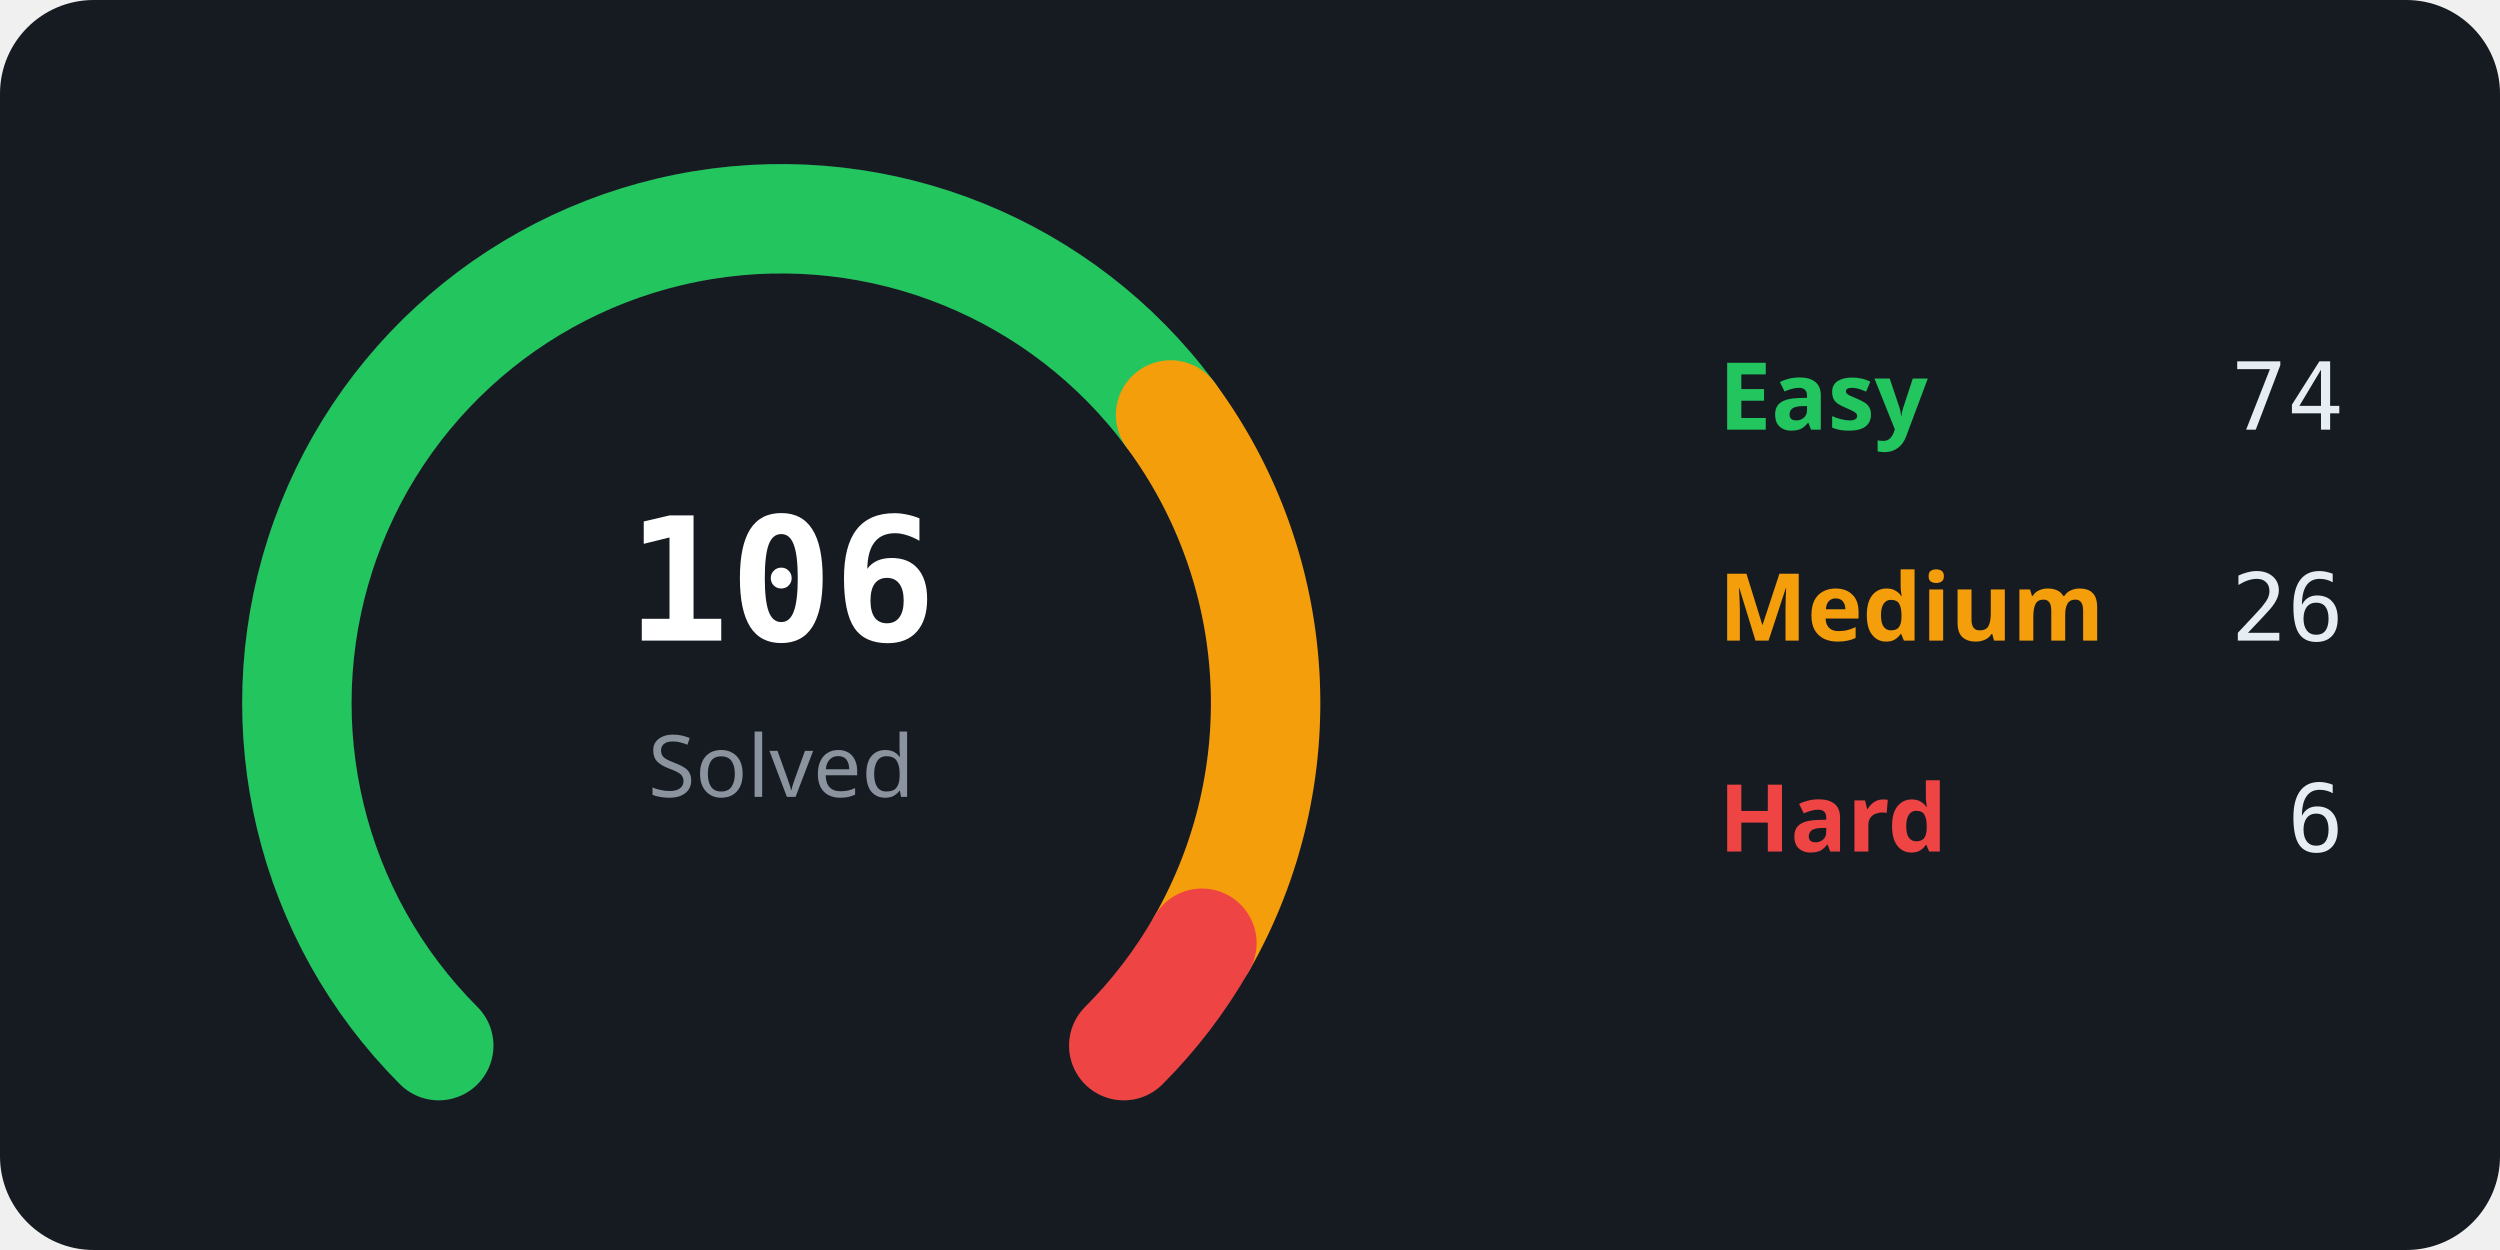
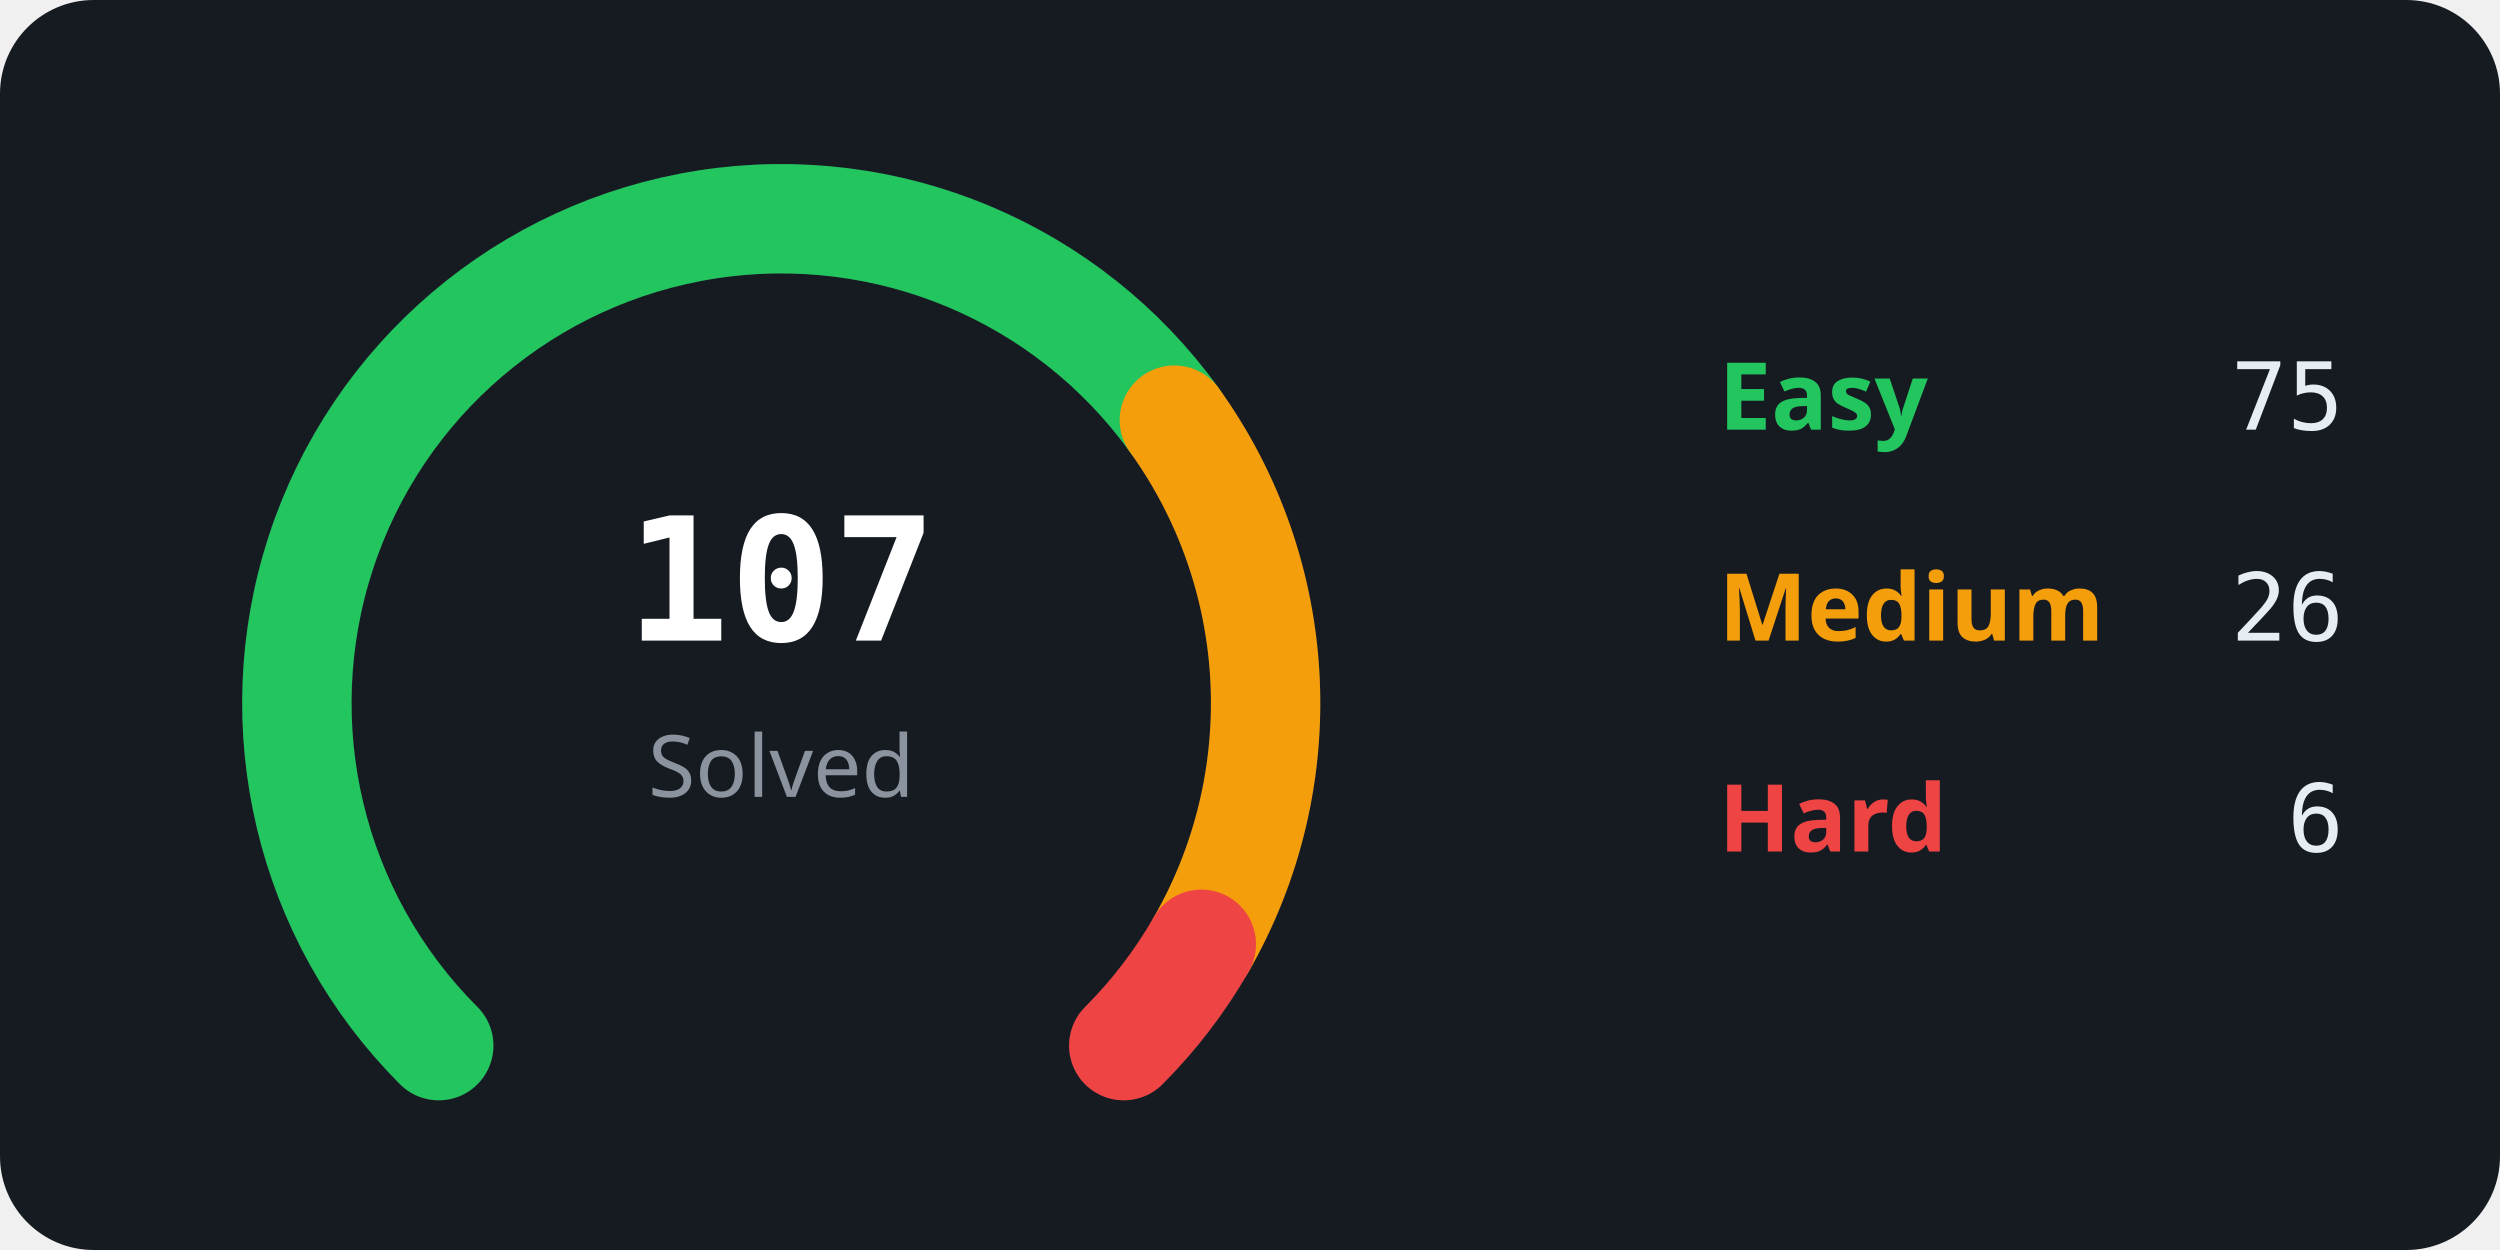
<svg xmlns="http://www.w3.org/2000/svg" width="320" height="160" viewBox="0 0 320 160">
  <rect width="320" height="160" rx="12" fill="#161b22" />
  <path d="M 56.159,133.841 A 62,62 0 1,1 143.841,133.841" stroke="#2d2d3d" stroke-width="14" fill="none" stroke-linecap="round" />
-   <path d="M 56.159,133.841 A 62,62 0 1,1 149.833,53.113" stroke="#22c55e" stroke-width="14" fill="none" stroke-linecap="round" />
-   <path d="M 149.833,53.113 A 62,62 0 0,1 153.846,120.734" stroke="#f59e0b" stroke-width="14" fill="none" stroke-linecap="round" />
-   <path d="M 153.846,120.734 A 62,62 0 0,1 143.841,133.841" stroke="#ef4444" stroke-width="14" fill="none" stroke-linecap="round" />
-   <text x="100" y="82" text-anchor="middle" fill="white" font-size="22" font-weight="bold" font-family="monospace">106</text>
+   <path d="M 56.159,133.841 A 62,62 0 1,1 150.319,53.779" stroke="#22c55e" stroke-width="14" fill="none" stroke-linecap="round" />
+   <path d="M 150.319,53.779 A 62,62 0 0,1 153.769,120.869" stroke="#f59e0b" stroke-width="14" fill="none" stroke-linecap="round" />
+   <path d="M 153.769,120.869 A 62,62 0 0,1 143.841,133.841" stroke="#ef4444" stroke-width="14" fill="none" stroke-linecap="round" />
+   <text x="100" y="82" text-anchor="middle" fill="white" font-size="22" font-weight="bold" font-family="monospace">107</text>
  <text x="100" y="102" text-anchor="middle" fill="#8b949e" font-size="11" font-family="sans-serif">Solved</text>
  <text x="220" y="55" fill="#22c55e" font-size="12" font-weight="bold" font-family="sans-serif">Easy</text>
-   <text x="300" y="55" fill="#e6edf3" font-size="12" font-family="monospace" text-anchor="end">74</text>
+   <text x="300" y="55" fill="#e6edf3" font-size="12" font-family="monospace" text-anchor="end">75</text>
  <text x="220" y="82" fill="#f59e0b" font-size="12" font-weight="bold" font-family="sans-serif">Medium</text>
  <text x="300" y="82" fill="#e6edf3" font-size="12" font-family="monospace" text-anchor="end">26</text>
  <text x="220" y="109" fill="#ef4444" font-size="12" font-weight="bold" font-family="sans-serif">Hard</text>
  <text x="300" y="109" fill="#e6edf3" font-size="12" font-family="monospace" text-anchor="end">6</text>
</svg>
